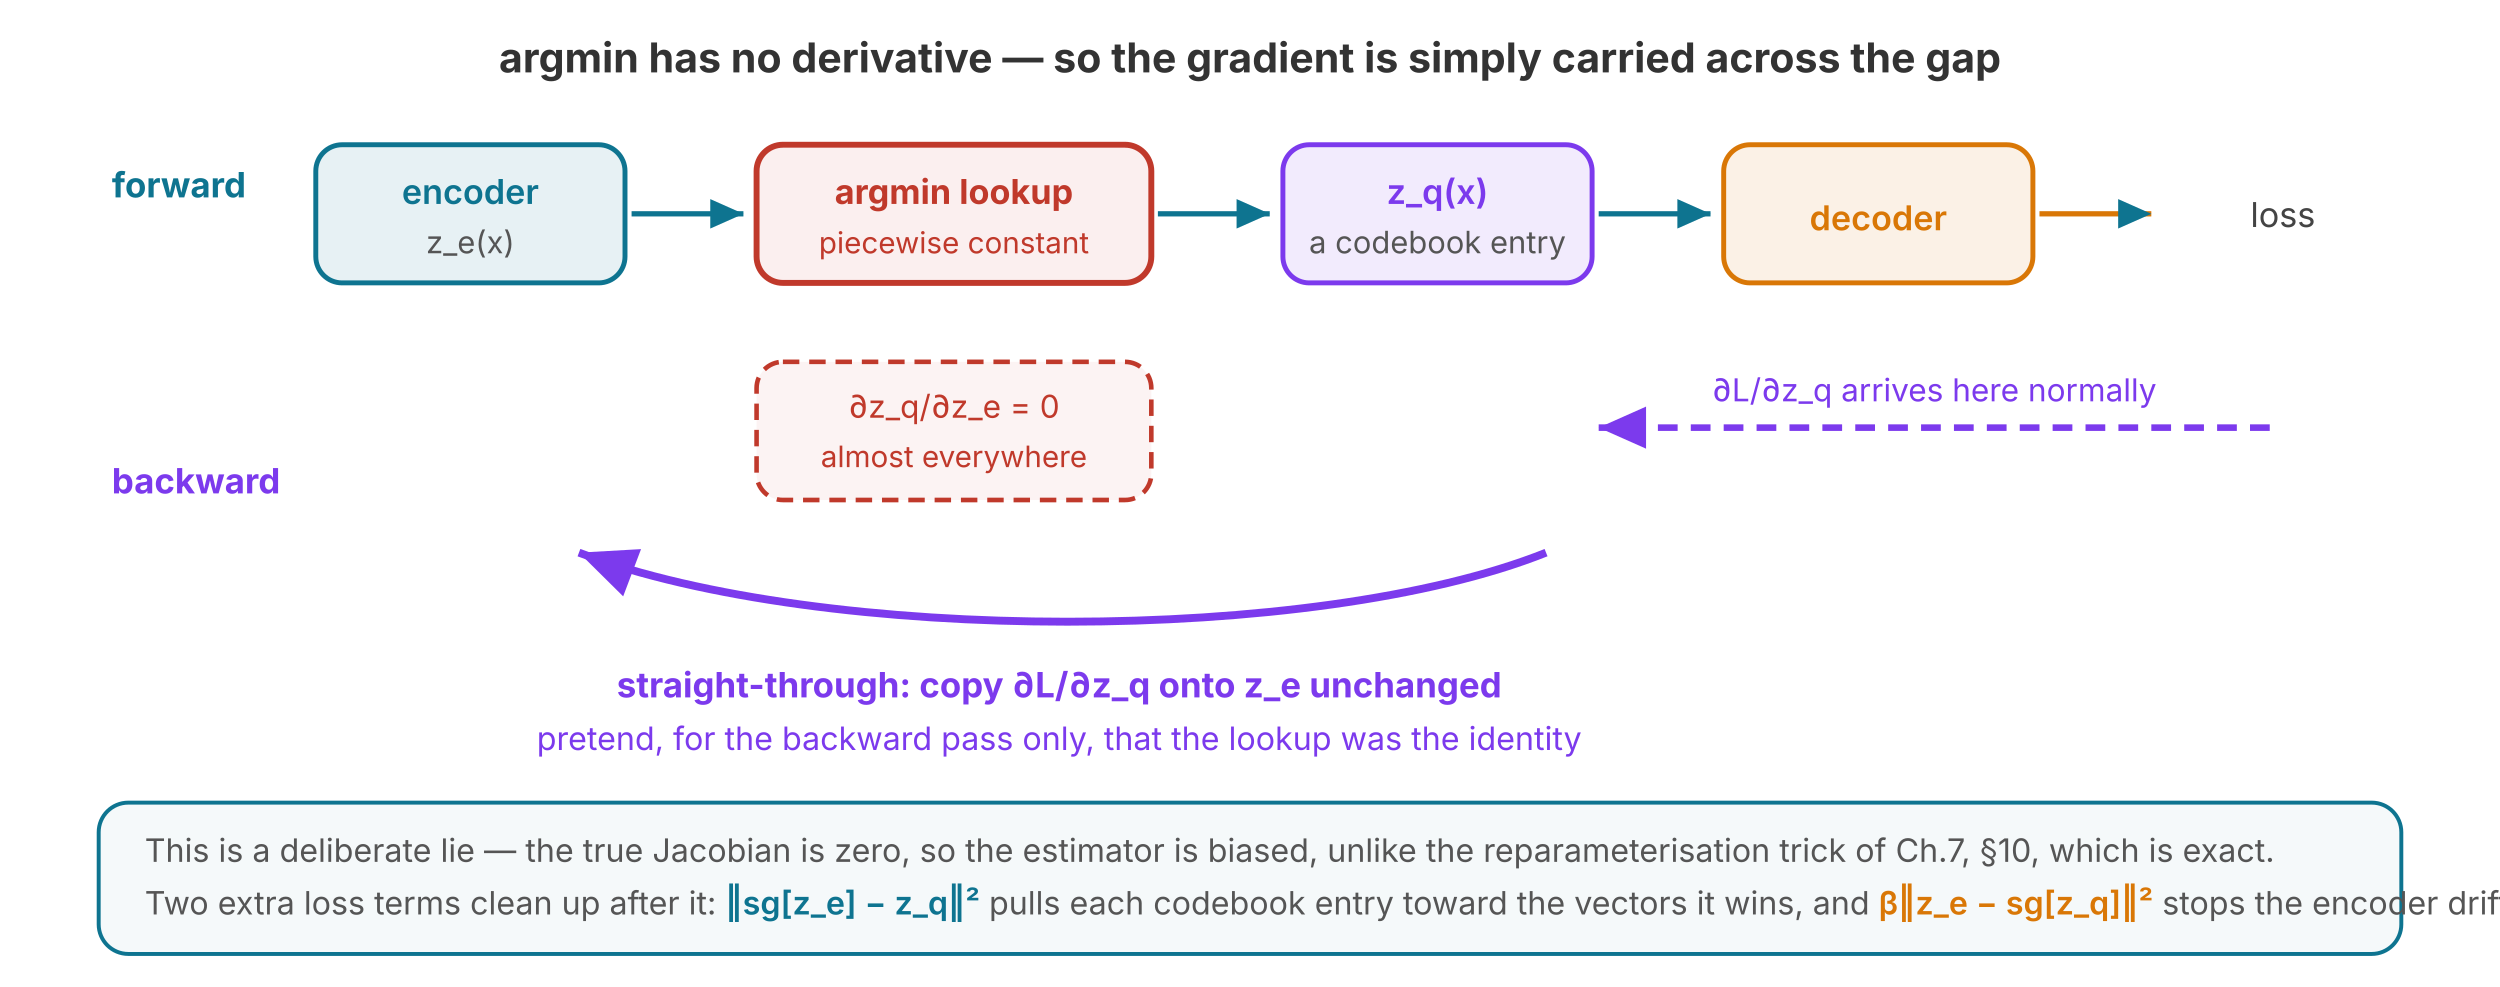
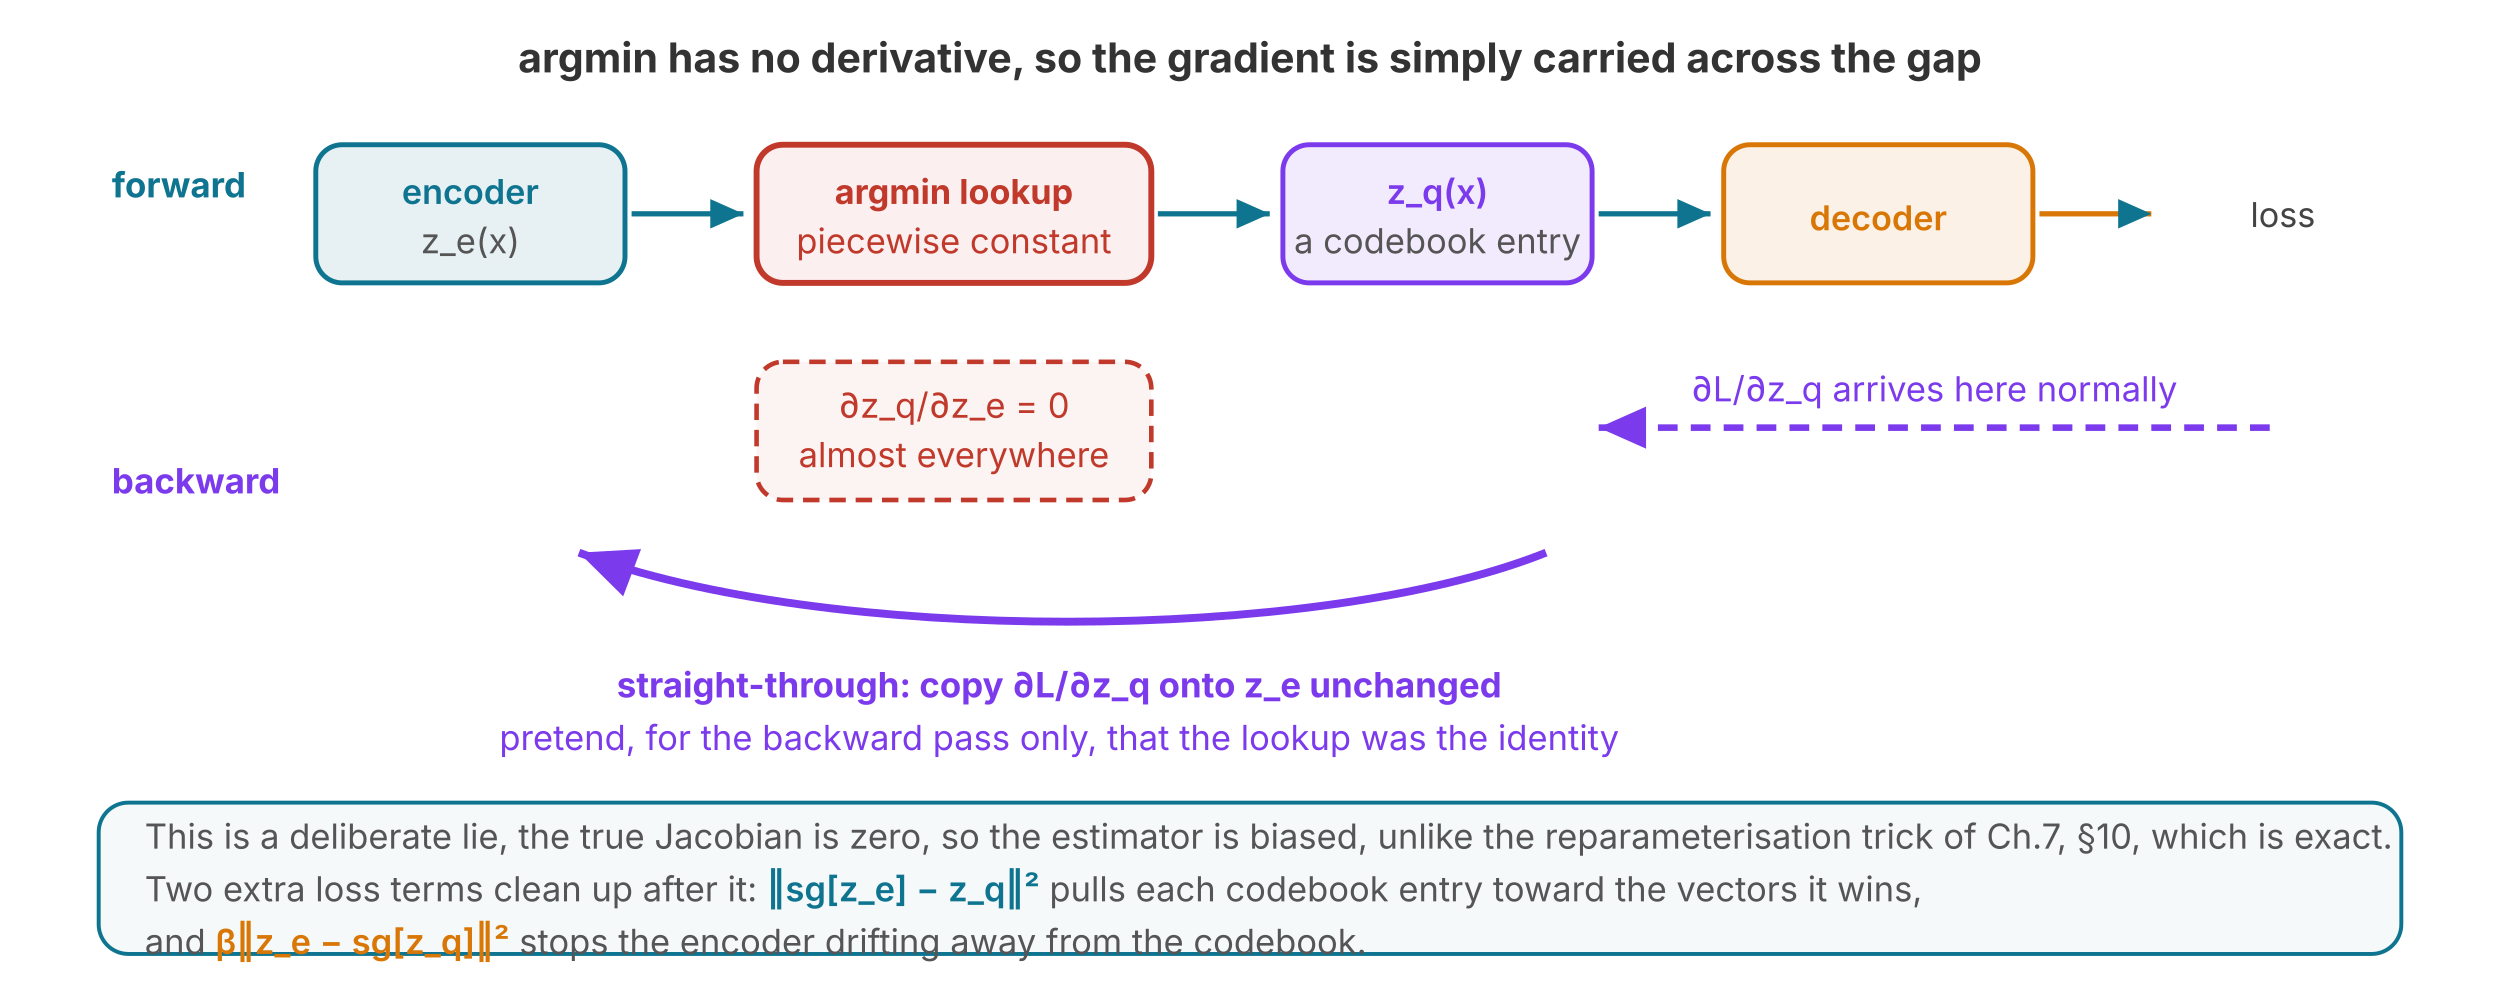
<svg xmlns="http://www.w3.org/2000/svg" viewBox="0 0 760 300" font-family="Inter, -apple-system, sans-serif">
  <defs>
    <marker id="st-t" viewBox="0 0 10 10" refX="9" refY="5" markerWidth="7" markerHeight="7" orient="auto-start-reverse">
-       <path d="M 0 1 L 9 5 L 0 9 z" fill="#0e7490" />
+       <path d="M 0 1 L 9 5 L 0 9 z" fill="var(--fig-teal, #0e7490)" />
    </marker>
    <marker id="st-p" viewBox="0 0 10 10" refX="9" refY="5" markerWidth="8" markerHeight="8" orient="auto-start-reverse">
-       <path d="M 0 1 L 9 5 L 0 9 z" fill="#7c3aed" />
+       <path d="M 0 1 L 9 5 L 0 9 z" fill="var(--fig-purple, #7c3aed)" />
    </marker>
  </defs>
-   <text x="380" y="22" text-anchor="middle" font-size="12.5" font-weight="700" fill="#333">argmin has no derivative — so the gradient is simply carried across the gap</text>
-   <text x="34" y="60" font-size="10.6" font-weight="700" fill="#0e7490">forward</text>
-   <rect x="96" y="44" width="94" height="42" rx="8" fill="rgba(14,116,144,0.10)" stroke="#0e7490" stroke-width="1.5" />
-   <text x="143" y="62" text-anchor="middle" font-size="10.4" font-weight="600" fill="#0e7490">encoder</text>
-   <text x="143" y="77" text-anchor="middle" font-size="9.4" fill="#555">z_e(x)</text>
-   <path d="M 192 65 L 226 65" stroke="#0e7490" stroke-width="1.6" fill="none" marker-end="url(#st-t)" />
-   <rect x="230" y="44" width="120" height="42" rx="8" fill="rgba(200,60,60,0.08)" stroke="#c0392b" stroke-width="1.8" />
-   <text x="290" y="62" text-anchor="middle" font-size="10.4" font-weight="700" fill="#c0392b">argmin lookup</text>
-   <text x="290" y="77" text-anchor="middle" font-size="9" fill="#c0392b">piecewise constant</text>
-   <path d="M 352 65 L 386 65" stroke="#0e7490" stroke-width="1.6" fill="none" marker-end="url(#st-t)" />
-   <rect x="390" y="44" width="94" height="42" rx="8" fill="rgba(124,58,237,0.10)" stroke="#7c3aed" stroke-width="1.5" />
-   <text x="437" y="62" text-anchor="middle" font-size="10.4" font-weight="600" fill="#7c3aed">z_q(x)</text>
-   <text x="437" y="77" text-anchor="middle" font-size="9.4" fill="#555">a codebook entry</text>
-   <path d="M 486 65 L 520 65" stroke="#0e7490" stroke-width="1.6" fill="none" marker-end="url(#st-t)" />
-   <rect x="524" y="44" width="94" height="42" rx="8" fill="rgba(217,119,6,0.10)" stroke="#d97706" stroke-width="1.5" />
-   <text x="571" y="70" text-anchor="middle" font-size="10.4" font-weight="600" fill="#d97706">decoder</text>
-   <path d="M 620 65 L 654 65" stroke="#d97706" stroke-width="1.6" fill="none" marker-end="url(#st-t)" />
-   <text x="694" y="69" text-anchor="middle" font-size="10.4" fill="#444">loss</text>
-   <text x="34" y="150" font-size="10.6" font-weight="700" fill="#7c3aed">backward</text>
-   <path d="M 690 130 L 486 130" stroke="#7c3aed" stroke-width="2" fill="none" stroke-dasharray="6 4" marker-end="url(#st-p)" />
-   <text x="588" y="122" text-anchor="middle" font-size="9.6" fill="#7c3aed">∂L/∂z_q arrives here normally</text>
-   <rect x="230" y="110" width="120" height="42" rx="8" fill="rgba(200,60,60,0.06)" stroke="#c0392b" stroke-width="1.4" stroke-dasharray="5 3" />
-   <text x="290" y="127" text-anchor="middle" font-size="9.6" fill="#c0392b">∂z_q/∂z_e = 0</text>
-   <text x="290" y="142" text-anchor="middle" font-size="9" fill="#c0392b">almost everywhere</text>
-   <path d="M 470 168 C 400 196, 250 196, 176 168" stroke="#7c3aed" stroke-width="2.4" fill="none" marker-end="url(#st-p)" />
-   <text x="322" y="212" text-anchor="middle" font-size="10.6" font-weight="700" fill="#7c3aed">straight-through: copy ∂L/∂z_q onto z_e unchanged</text>
-   <text x="322" y="228" text-anchor="middle" font-size="9.8" fill="#7c3aed">pretend, for the backward pass only, that the lookup was the identity</text>
-   <rect x="30" y="244" width="700" height="46" rx="9" fill="rgba(14,116,144,0.04)" stroke="#0e7490" stroke-width="1.2" />
-   <text x="44" y="262" font-size="9.8" fill="#555">This is a deliberate lie — the true Jacobian is zero, so the estimator is biased, unlike the reparameterisation trick of Ch.7, §10, which is exact.</text>
-   <text x="44" y="278" font-size="9.8" fill="#555">Two extra loss terms clean up after it: <tspan font-weight="600" fill="#0e7490">‖sg[z_e] − z_q‖²</tspan> pulls each codebook entry toward the vectors it wins, and <tspan font-weight="600" fill="#d97706">β‖z_e − sg[z_q]‖²</tspan> stops the encoder drifting away from the codebook.</text>
+   <text x="380" y="22" text-anchor="middle" font-size="12.5" font-weight="700" fill="var(--fig-ink, #333)">argmin has no derivative, so the gradient is simply carried across the gap</text>
+   <text x="34" y="60" font-size="10.6" font-weight="700" fill="var(--fig-teal, #0e7490)">forward</text>
+   <rect x="96" y="44" width="94" height="42" rx="8" fill="rgba(14,116,144,0.10)" stroke="var(--fig-teal, #0e7490)" stroke-width="1.5" />
+   <text x="143" y="62" text-anchor="middle" font-size="10.4" font-weight="600" fill="var(--fig-teal, #0e7490)">encoder</text>
+   <text x="143" y="77" text-anchor="middle" font-size="10.5" fill="var(--fig-ink-2, #555)">z_e(x)</text>
+   <path d="M 192 65 L 226 65" stroke="var(--fig-teal, #0e7490)" stroke-width="1.6" fill="none" marker-end="url(#st-t)" />
+   <rect x="230" y="44" width="120" height="42" rx="8" fill="rgba(200,60,60,0.08)" stroke="var(--fig-red, #c0392b)" stroke-width="1.8" />
+   <text x="290" y="62" text-anchor="middle" font-size="10.4" font-weight="700" fill="var(--fig-red, #c0392b)">argmin lookup</text>
+   <text x="290" y="77" text-anchor="middle" font-size="10.5" fill="var(--fig-red, #c0392b)">piecewise constant</text>
+   <path d="M 352 65 L 386 65" stroke="var(--fig-teal, #0e7490)" stroke-width="1.6" fill="none" marker-end="url(#st-t)" />
+   <rect x="390" y="44" width="94" height="42" rx="8" fill="rgba(124,58,237,0.10)" stroke="var(--fig-purple, #7c3aed)" stroke-width="1.5" />
+   <text x="437" y="62" text-anchor="middle" font-size="10.4" font-weight="600" fill="var(--fig-purple, #7c3aed)">z_q(x)</text>
+   <text x="437" y="77" text-anchor="middle" font-size="10.5" fill="var(--fig-ink-2, #555)">a codebook entry</text>
+   <path d="M 486 65 L 520 65" stroke="var(--fig-teal, #0e7490)" stroke-width="1.6" fill="none" marker-end="url(#st-t)" />
+   <rect x="524" y="44" width="94" height="42" rx="8" fill="rgba(217,119,6,0.10)" stroke="var(--fig-amber, #d97706)" stroke-width="1.5" />
+   <text x="571" y="70" text-anchor="middle" font-size="10.4" font-weight="600" fill="var(--fig-amber, #d97706)">decoder</text>
+   <path d="M 620 65 L 654 65" stroke="var(--fig-amber, #d97706)" stroke-width="1.6" fill="none" marker-end="url(#st-t)" />
+   <text x="694" y="69" text-anchor="middle" font-size="10.4" fill="var(--fig-ink-2, #444)">loss</text>
+   <text x="34" y="150" font-size="10.6" font-weight="700" fill="var(--fig-purple, #7c3aed)">backward</text>
+   <path d="M 690 130 L 486 130" stroke="var(--fig-purple, #7c3aed)" stroke-width="2" fill="none" stroke-dasharray="6 4" marker-end="url(#st-p)" />
+   <text x="588" y="122" text-anchor="middle" font-size="10.5" fill="var(--fig-purple, #7c3aed)">∂L/∂z_q arrives here normally</text>
+   <rect x="230" y="110" width="120" height="42" rx="8" fill="rgba(200,60,60,0.06)" stroke="var(--fig-red, #c0392b)" stroke-width="1.4" stroke-dasharray="5 3" />
+   <text x="290" y="127" text-anchor="middle" font-size="10.5" fill="var(--fig-red, #c0392b)">∂z_q/∂z_e = 0</text>
+   <text x="290" y="142" text-anchor="middle" font-size="10.5" fill="var(--fig-red, #c0392b)">almost everywhere</text>
+   <path d="M 470 168 C 400 196, 250 196, 176 168" stroke="var(--fig-purple, #7c3aed)" stroke-width="2.4" fill="none" marker-end="url(#st-p)" />
+   <text x="322" y="212" text-anchor="middle" font-size="10.6" font-weight="700" fill="var(--fig-purple, #7c3aed)">straight-through: copy ∂L/∂z_q onto z_e unchanged</text>
+   <text x="322" y="228" text-anchor="middle" font-size="10.5" fill="var(--fig-purple, #7c3aed)">pretend, for the backward pass only, that the lookup was the identity</text>
+   <rect x="30" y="244" width="700" height="46" rx="9" fill="rgba(14,116,144,0.04)" stroke="var(--fig-teal, #0e7490)" stroke-width="1.2" />
+   <text x="44" y="258" font-size="10.5" fill="var(--fig-ink-2, #555)">This is a deliberate lie, the true Jacobian is zero, so the estimator is biased, unlike the reparameterisation trick of Ch.7, §10, which is exact.</text>
+   <text x="44" y="274" font-size="10.5" fill="var(--fig-ink-2, #555)">Two extra loss terms clean up after it: <tspan font-weight="600" fill="var(--fig-teal, #0e7490)">‖sg[z_e] − z_q‖²</tspan> pulls each codebook entry toward the vectors it wins,</text>
+   <text x="44" y="290" font-size="10.5" fill="var(--fig-ink-2, #555)">and <tspan font-weight="600" fill="var(--fig-amber, #d97706)">β‖z_e − sg[z_q]‖²</tspan> stops the encoder drifting away from the codebook.</text>
</svg>
